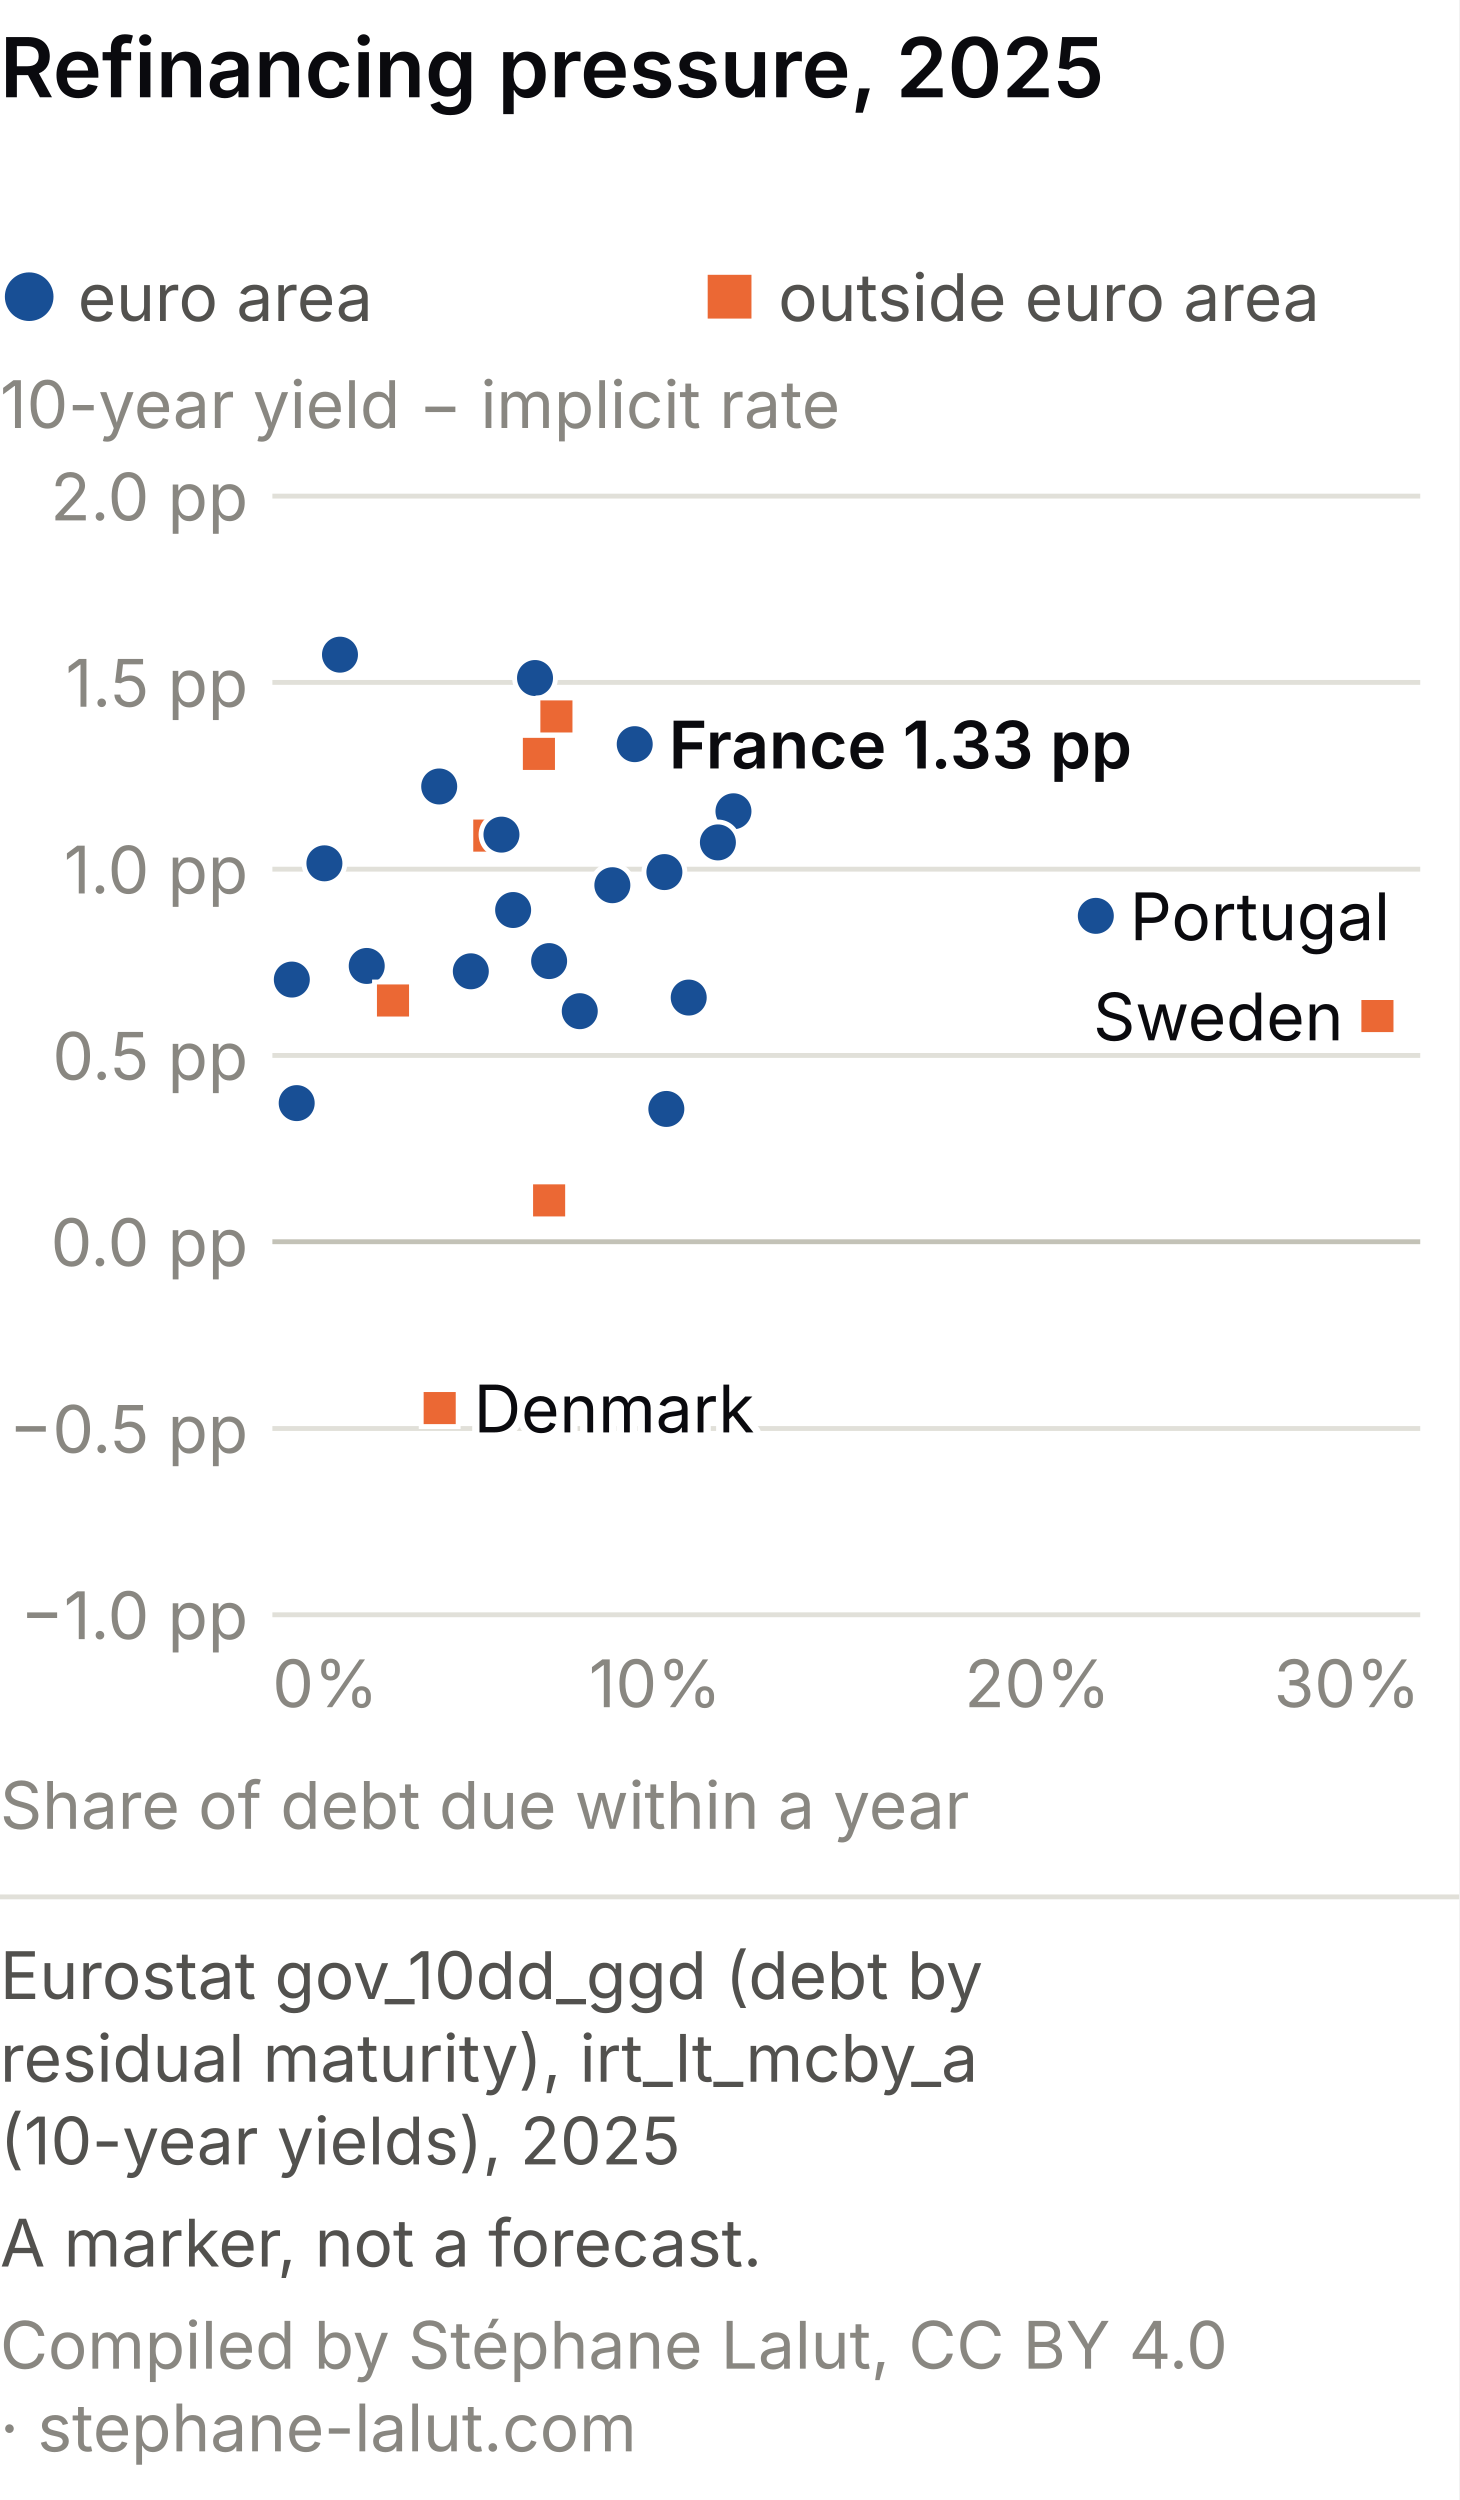
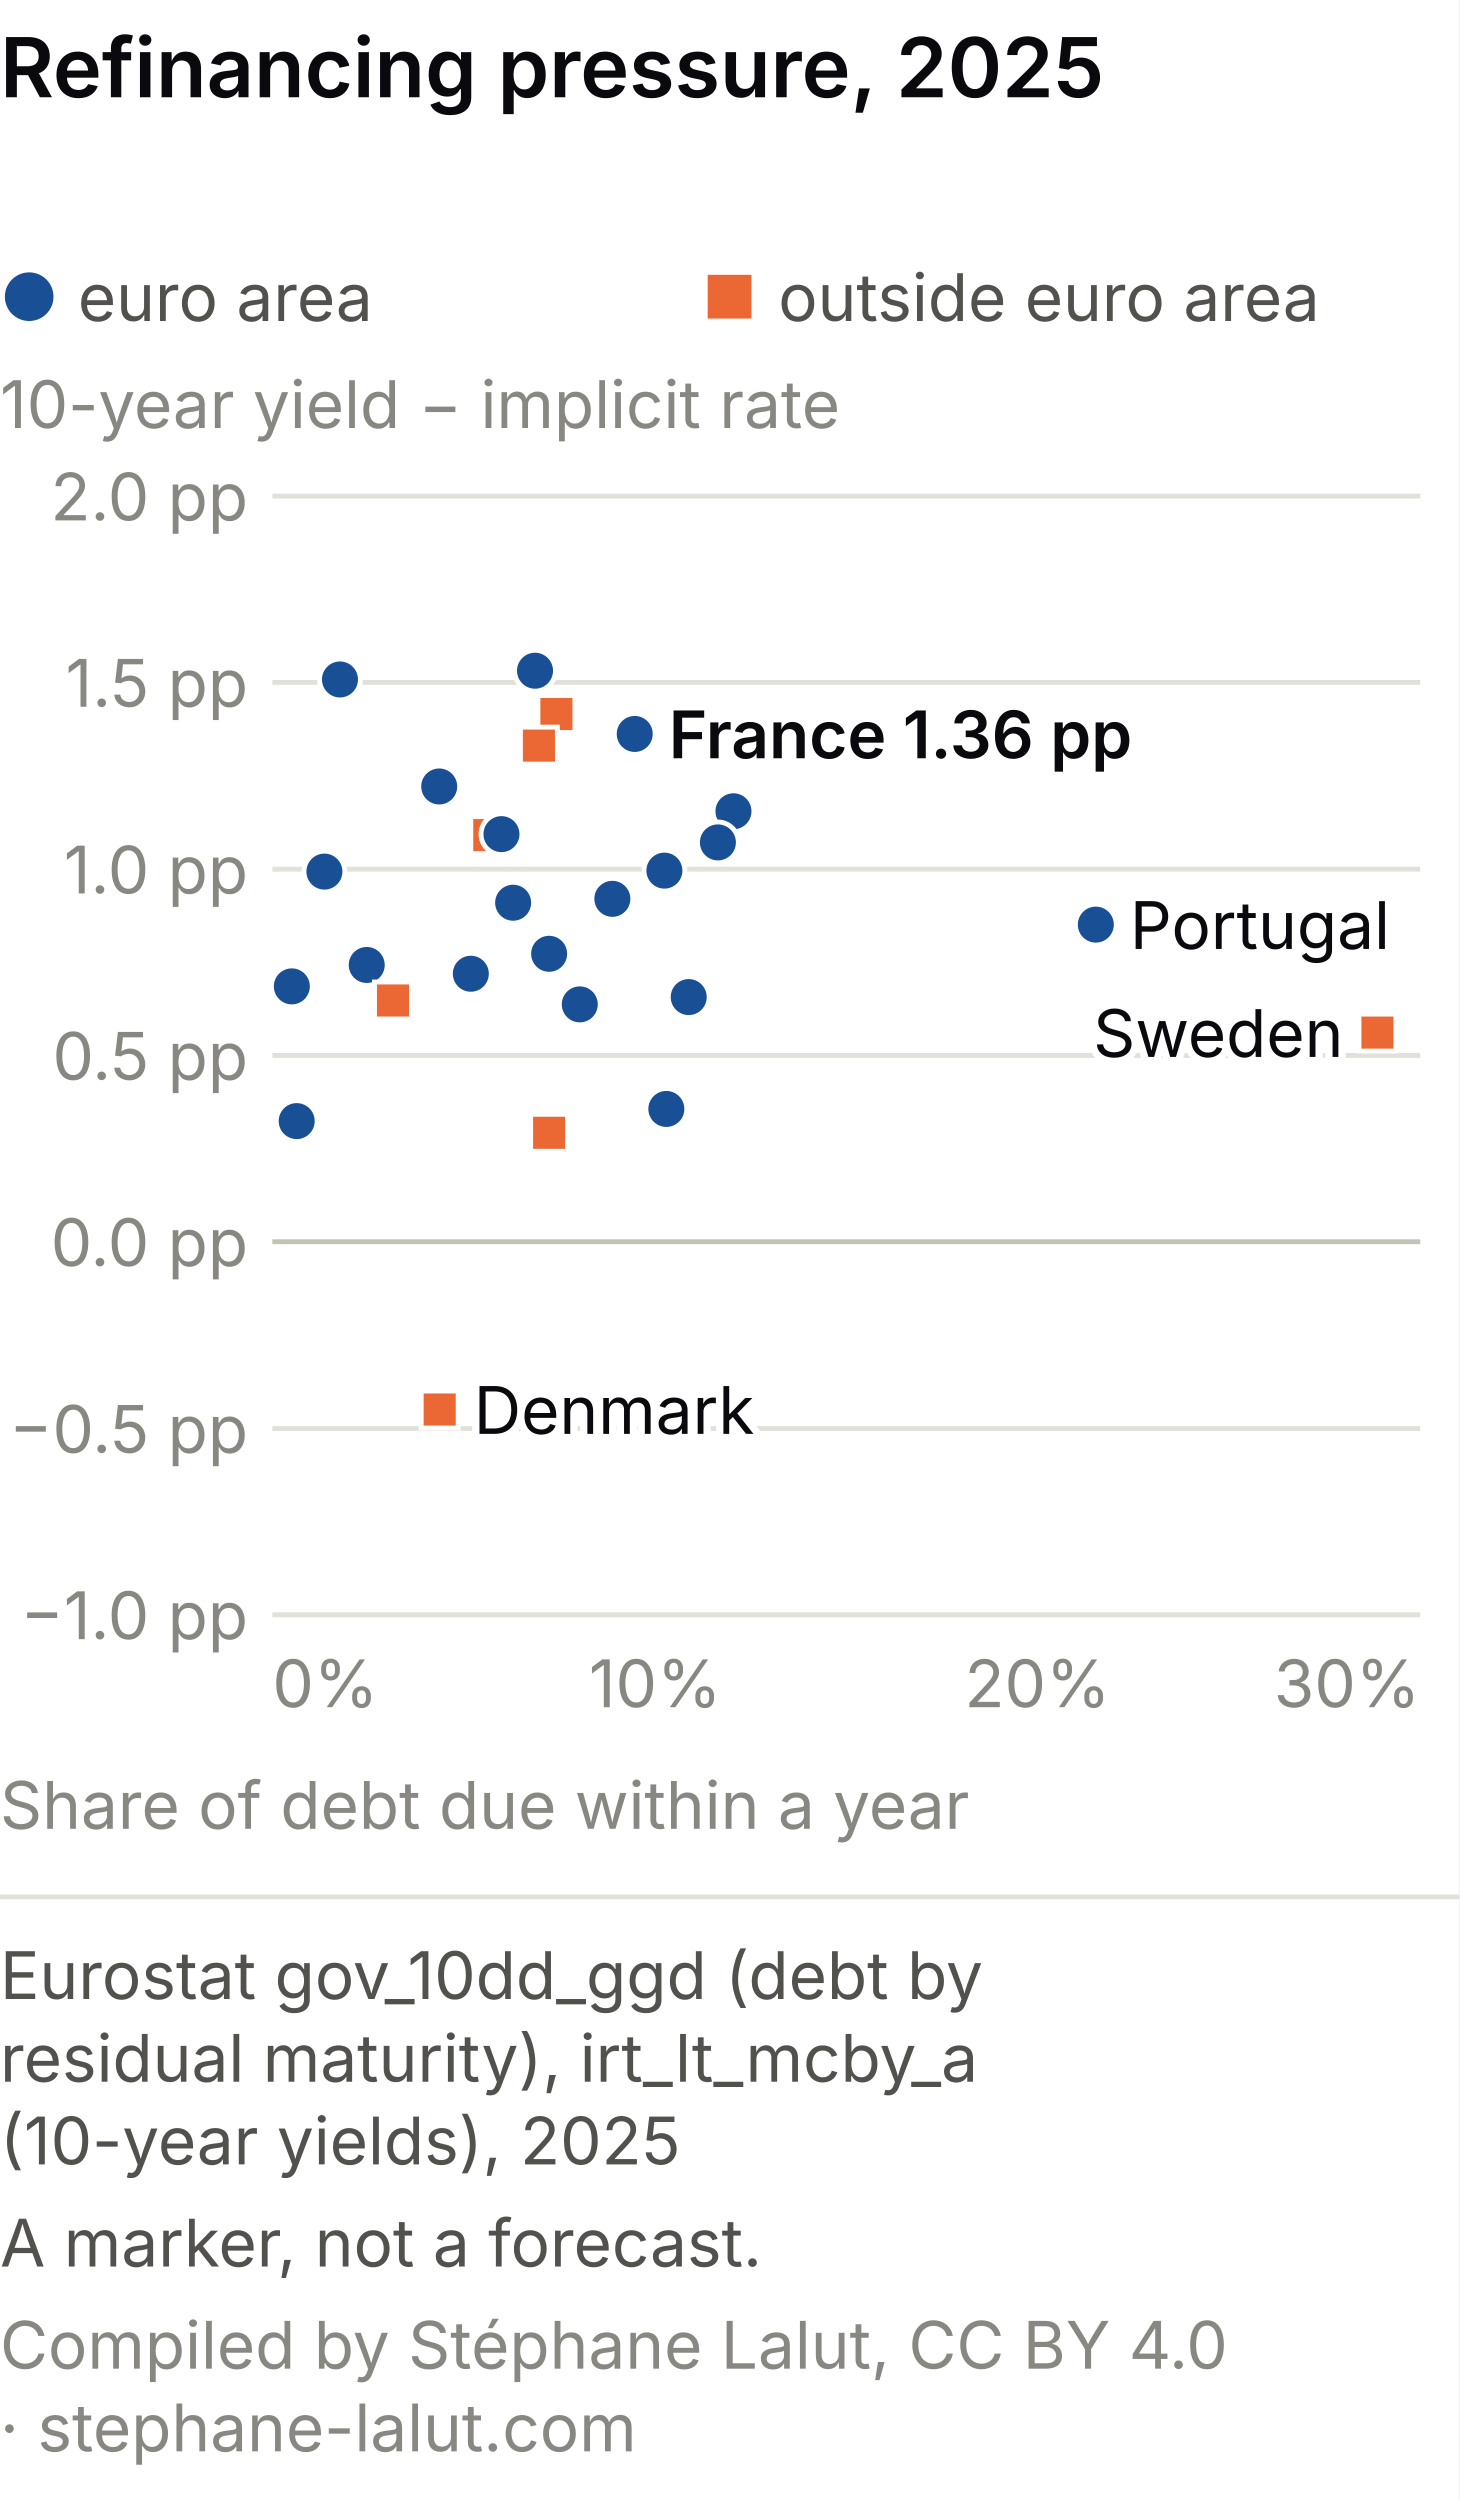
<svg xmlns="http://www.w3.org/2000/svg" viewBox="0 0 300 514" role="img" font-variant-numeric="tabular-nums" aria-labelledby="mt-m-t mt-m-d" font-family="system-ui, -apple-system, Segoe UI, sans-serif">
  <rect width="300" height="514" fill="#ffffff" />
  <text x="0" y="20" font-size="17" font-weight="600" fill="#0A0A0E">Refinancing pressure, 2025</text>
  <circle cx="6.0" cy="61.0" r="5.0" fill="#184f95" />
  <text x="16.0" y="66.0" font-size="13.5" fill="#52514e" text-anchor="start">euro area</text>
  <rect x="145.5" y="56.5" width="9.0" height="9.0" fill="#eb6834" />
  <text x="160.0" y="66.0" font-size="13.5" fill="#52514e" text-anchor="start">outside euro area</text>
  <text x="0.0" y="88.0" font-size="13.5" fill="#898781" text-anchor="start">10-year yield − implicit rate</text>
  <line x1="56" y1="332.0" x2="292" y2="332.0" stroke="#e1e0d9" />
  <text x="51.0" y="337.0" font-size="13.5" fill="#898781" text-anchor="end">−1.0 pp</text>
  <line x1="56" y1="293.7" x2="292" y2="293.7" stroke="#e1e0d9" />
  <text x="51.0" y="298.7" font-size="13.5" fill="#898781" text-anchor="end">−0.5 pp</text>
  <line x1="56" y1="255.3" x2="292" y2="255.3" stroke="#c3c2b7" />
  <text x="51.0" y="260.3" font-size="13.5" fill="#898781" text-anchor="end">0.0 pp</text>
  <line x1="56" y1="217.0" x2="292" y2="217.0" stroke="#e1e0d9" />
  <text x="51.0" y="222.0" font-size="13.5" fill="#898781" text-anchor="end">0.5 pp</text>
  <line x1="56" y1="178.7" x2="292" y2="178.7" stroke="#e1e0d9" />
  <text x="51.0" y="183.7" font-size="13.5" fill="#898781" text-anchor="end">1.0 pp</text>
  <line x1="56" y1="140.3" x2="292" y2="140.3" stroke="#e1e0d9" />
  <text x="51.0" y="145.3" font-size="13.5" fill="#898781" text-anchor="end">1.5 pp</text>
  <line x1="56" y1="102.0" x2="292" y2="102.0" stroke="#e1e0d9" />
  <text x="51.0" y="107.0" font-size="13.5" fill="#898781" text-anchor="end">2.0 pp</text>
  <text x="56.0" y="351.0" font-size="13.5" fill="#898781" text-anchor="start">0%</text>
  <text x="134.7" y="351.0" font-size="13.5" fill="#898781" text-anchor="middle">10%</text>
  <text x="213.3" y="351.0" font-size="13.5" fill="#898781" text-anchor="middle">20%</text>
  <text x="292.0" y="351.0" font-size="13.5" fill="#898781" text-anchor="end">30%</text>
-   <circle cx="125.9" cy="182.0" r="4.2" fill="#184f95" stroke="#fff" stroke-width="1" />
-   <rect x="109.1" y="243.0" width="7.6" height="7.6" fill="#eb6834" stroke="#fff" stroke-width="1" />
-   <rect x="96.8" y="168.0" width="7.6" height="7.6" fill="#eb6834" stroke="#fff" stroke-width="1" />
-   <rect x="86.6" y="285.7" width="7.6" height="7.6" fill="#eb6834" stroke="#fff" stroke-width="1" />
-   <circle cx="112.9" cy="197.6" r="4.2" fill="#184f95" stroke="#fff" stroke-width="1" />
+   <circle cx="125.9" cy="184.8" r="4.2" fill="#184f95" stroke="#fff" stroke-width="1" />
+   <rect x="109.1" y="229.1" width="7.6" height="7.6" fill="#eb6834" stroke="#fff" stroke-width="1" />
+   <rect x="96.8" y="167.9" width="7.6" height="7.6" fill="#eb6834" stroke="#fff" stroke-width="1" />
+   <circle cx="112.9" cy="196.1" r="4.2" fill="#184f95" stroke="#fff" stroke-width="1" />
  <circle cx="150.8" cy="166.8" r="4.2" fill="#184f95" stroke="#fff" stroke-width="1" />
-   <circle cx="110.0" cy="139.4" r="4.2" fill="#184f95" stroke="#fff" stroke-width="1" />
+   <circle cx="110.0" cy="137.9" r="4.2" fill="#184f95" stroke="#fff" stroke-width="1" />
  <circle cx="90.3" cy="161.7" r="4.2" fill="#184f95" stroke="#fff" stroke-width="1" />
-   <circle cx="96.8" cy="199.7" r="4.2" fill="#184f95" stroke="#fff" stroke-width="1" />
-   <circle cx="130.5" cy="153.0" r="4.2" fill="#184f95" stroke="#fff" stroke-width="1" />
+   <circle cx="96.8" cy="200.2" r="4.2" fill="#184f95" stroke="#fff" stroke-width="1" />
+   <circle cx="130.5" cy="150.9" r="4.2" fill="#184f95" stroke="#fff" stroke-width="1" />
  <circle cx="137.0" cy="228.0" r="4.2" fill="#184f95" stroke="#fff" stroke-width="1" />
-   <circle cx="141.6" cy="205.1" r="4.2" fill="#184f95" stroke="#fff" stroke-width="1" />
-   <circle cx="66.7" cy="177.5" r="4.2" fill="#184f95" stroke="#fff" stroke-width="1" />
-   <circle cx="75.4" cy="198.6" r="4.2" fill="#184f95" stroke="#fff" stroke-width="1" />
-   <circle cx="61.0" cy="226.8" r="4.2" fill="#184f95" stroke="#fff" stroke-width="1" />
-   <circle cx="69.9" cy="134.6" r="4.2" fill="#184f95" stroke="#fff" stroke-width="1" />
-   <rect x="110.6" y="143.5" width="7.6" height="7.6" fill="#eb6834" stroke="#fff" stroke-width="1" />
-   <circle cx="119.2" cy="207.9" r="4.2" fill="#184f95" stroke="#fff" stroke-width="1" />
+   <circle cx="141.6" cy="205.0" r="4.2" fill="#184f95" stroke="#fff" stroke-width="1" />
+   <circle cx="66.7" cy="179.2" r="4.2" fill="#184f95" stroke="#fff" stroke-width="1" />
+   <circle cx="75.4" cy="198.4" r="4.2" fill="#184f95" stroke="#fff" stroke-width="1" />
+   <circle cx="61.0" cy="230.5" r="4.2" fill="#184f95" stroke="#fff" stroke-width="1" />
+   <circle cx="69.9" cy="139.7" r="4.2" fill="#184f95" stroke="#fff" stroke-width="1" />
+   <rect x="110.6" y="143.0" width="7.6" height="7.6" fill="#eb6834" stroke="#fff" stroke-width="1" />
+   <circle cx="119.2" cy="206.5" r="4.2" fill="#184f95" stroke="#fff" stroke-width="1" />
  <circle cx="147.6" cy="173.2" r="4.2" fill="#184f95" stroke="#fff" stroke-width="1" />
-   <circle cx="105.5" cy="187.1" r="4.2" fill="#184f95" stroke="#fff" stroke-width="1" />
+   <circle cx="105.5" cy="185.6" r="4.2" fill="#184f95" stroke="#fff" stroke-width="1" />
  <rect x="77.0" y="201.9" width="7.6" height="7.6" fill="#eb6834" stroke="#fff" stroke-width="1" />
-   <circle cx="225.3" cy="188.3" r="4.2" fill="#184f95" stroke="#fff" stroke-width="1" />
-   <rect x="107.0" y="151.2" width="7.6" height="7.6" fill="#eb6834" stroke="#fff" stroke-width="1" />
-   <circle cx="103.1" cy="171.6" r="4.2" fill="#184f95" stroke="#fff" stroke-width="1" />
-   <circle cx="60.0" cy="201.4" r="4.2" fill="#184f95" stroke="#fff" stroke-width="1" />
-   <circle cx="136.6" cy="179.3" r="4.2" fill="#184f95" stroke="#fff" stroke-width="1" />
-   <rect x="279.4" y="205.1" width="7.6" height="7.6" fill="#eb6834" stroke="#fff" stroke-width="1" />
-   <text x="137.5" y="158.0" font-size="13.5" fill="#fff" stroke="#fff" stroke-width="3" stroke-linejoin="round" text-anchor="start" font-weight="600" aria-hidden="true">France 1.33 pp</text>
-   <text x="137.5" y="158.0" font-size="13.5" fill="#0A0A0E" text-anchor="start" font-weight="600">France 1.33 pp</text>
-   <text x="97.4" y="294.5" font-size="13.5" fill="#fff" stroke="#fff" stroke-width="3" stroke-linejoin="round" text-anchor="start" aria-hidden="true">Denmark</text>
-   <text x="97.4" y="294.5" font-size="13.5" fill="#0A0A0E" text-anchor="start">Denmark</text>
-   <text x="276.2" y="213.9" font-size="13.5" fill="#fff" stroke="#fff" stroke-width="3" stroke-linejoin="round" text-anchor="end" aria-hidden="true">Sweden</text>
-   <text x="276.2" y="213.9" font-size="13.5" fill="#0A0A0E" text-anchor="end">Sweden</text>
-   <text x="232.3" y="193.3" font-size="13.5" fill="#fff" stroke="#fff" stroke-width="3" stroke-linejoin="round" text-anchor="start" aria-hidden="true">Portugal</text>
-   <text x="232.3" y="193.3" font-size="13.5" fill="#0A0A0E" text-anchor="start">Portugal</text>
+   <circle cx="225.3" cy="190.1" r="4.2" fill="#184f95" stroke="#fff" stroke-width="1" />
+   <rect x="107.0" y="149.5" width="7.6" height="7.6" fill="#eb6834" stroke="#fff" stroke-width="1" />
+   <circle cx="103.1" cy="171.5" r="4.2" fill="#184f95" stroke="#fff" stroke-width="1" />
+   <circle cx="60.0" cy="202.8" r="4.2" fill="#184f95" stroke="#fff" stroke-width="1" />
+   <circle cx="136.6" cy="179.0" r="4.2" fill="#184f95" stroke="#fff" stroke-width="1" />
+   <rect x="279.4" y="208.5" width="7.6" height="7.6" fill="#eb6834" stroke="#fff" stroke-width="1" />
+   <rect x="86.6" y="286.0" width="7.6" height="7.6" fill="#eb6834" stroke="#fff" stroke-width="1" />
+   <text x="137.5" y="155.9" font-size="13.5" fill="#fff" stroke="#fff" stroke-width="3" stroke-linejoin="round" text-anchor="start" font-weight="600" aria-hidden="true">France 1.36 pp</text>
+   <text x="137.5" y="155.9" font-size="13.5" fill="#0A0A0E" text-anchor="start" font-weight="600">France 1.36 pp</text>
+   <text x="97.4" y="294.8" font-size="13.5" fill="#fff" stroke="#fff" stroke-width="3" stroke-linejoin="round" text-anchor="start" aria-hidden="true">Denmark</text>
+   <text x="97.4" y="294.8" font-size="13.5" fill="#0A0A0E" text-anchor="start">Denmark</text>
+   <text x="276.2" y="217.3" font-size="13.5" fill="#fff" stroke="#fff" stroke-width="3" stroke-linejoin="round" text-anchor="end" aria-hidden="true">Sweden</text>
+   <text x="276.2" y="217.3" font-size="13.5" fill="#0A0A0E" text-anchor="end">Sweden</text>
+   <text x="232.3" y="195.1" font-size="13.5" fill="#fff" stroke="#fff" stroke-width="3" stroke-linejoin="round" text-anchor="start" aria-hidden="true">Portugal</text>
+   <text x="232.3" y="195.1" font-size="13.5" fill="#0A0A0E" text-anchor="start">Portugal</text>
  <text x="0.0" y="376.0" font-size="13.5" fill="#898781" text-anchor="start">Share of debt due within a year</text>
  <line x1="0" y1="390.0" x2="300" y2="390.0" stroke="#e1e0d9" />
  <text class="pied-source" x="0" y="411.0" font-size="13.5" fill="#52514e">Eurostat gov_10dd_ggd (debt by</text>
  <text class="pied-source" x="0" y="428.0" font-size="13.5" fill="#52514e">residual maturity), irt_lt_mcby_a</text>
  <text class="pied-source" x="0" y="445.0" font-size="13.5" fill="#52514e">(10-year yields), 2025</text>
  <text class="pied-note" x="0" y="466.0" font-size="13.5" fill="#52514e">A marker, not a forecast.</text>
  <text class="pied-licence" x="0" y="487.0" font-size="13.5" fill="#898781">Compiled by Stéphane Lalut, CC BY 4.0</text>
  <text class="pied-licence" x="0" y="504.0" font-size="13.5" fill="#898781">· stephane-lalut.com</text>
</svg>
